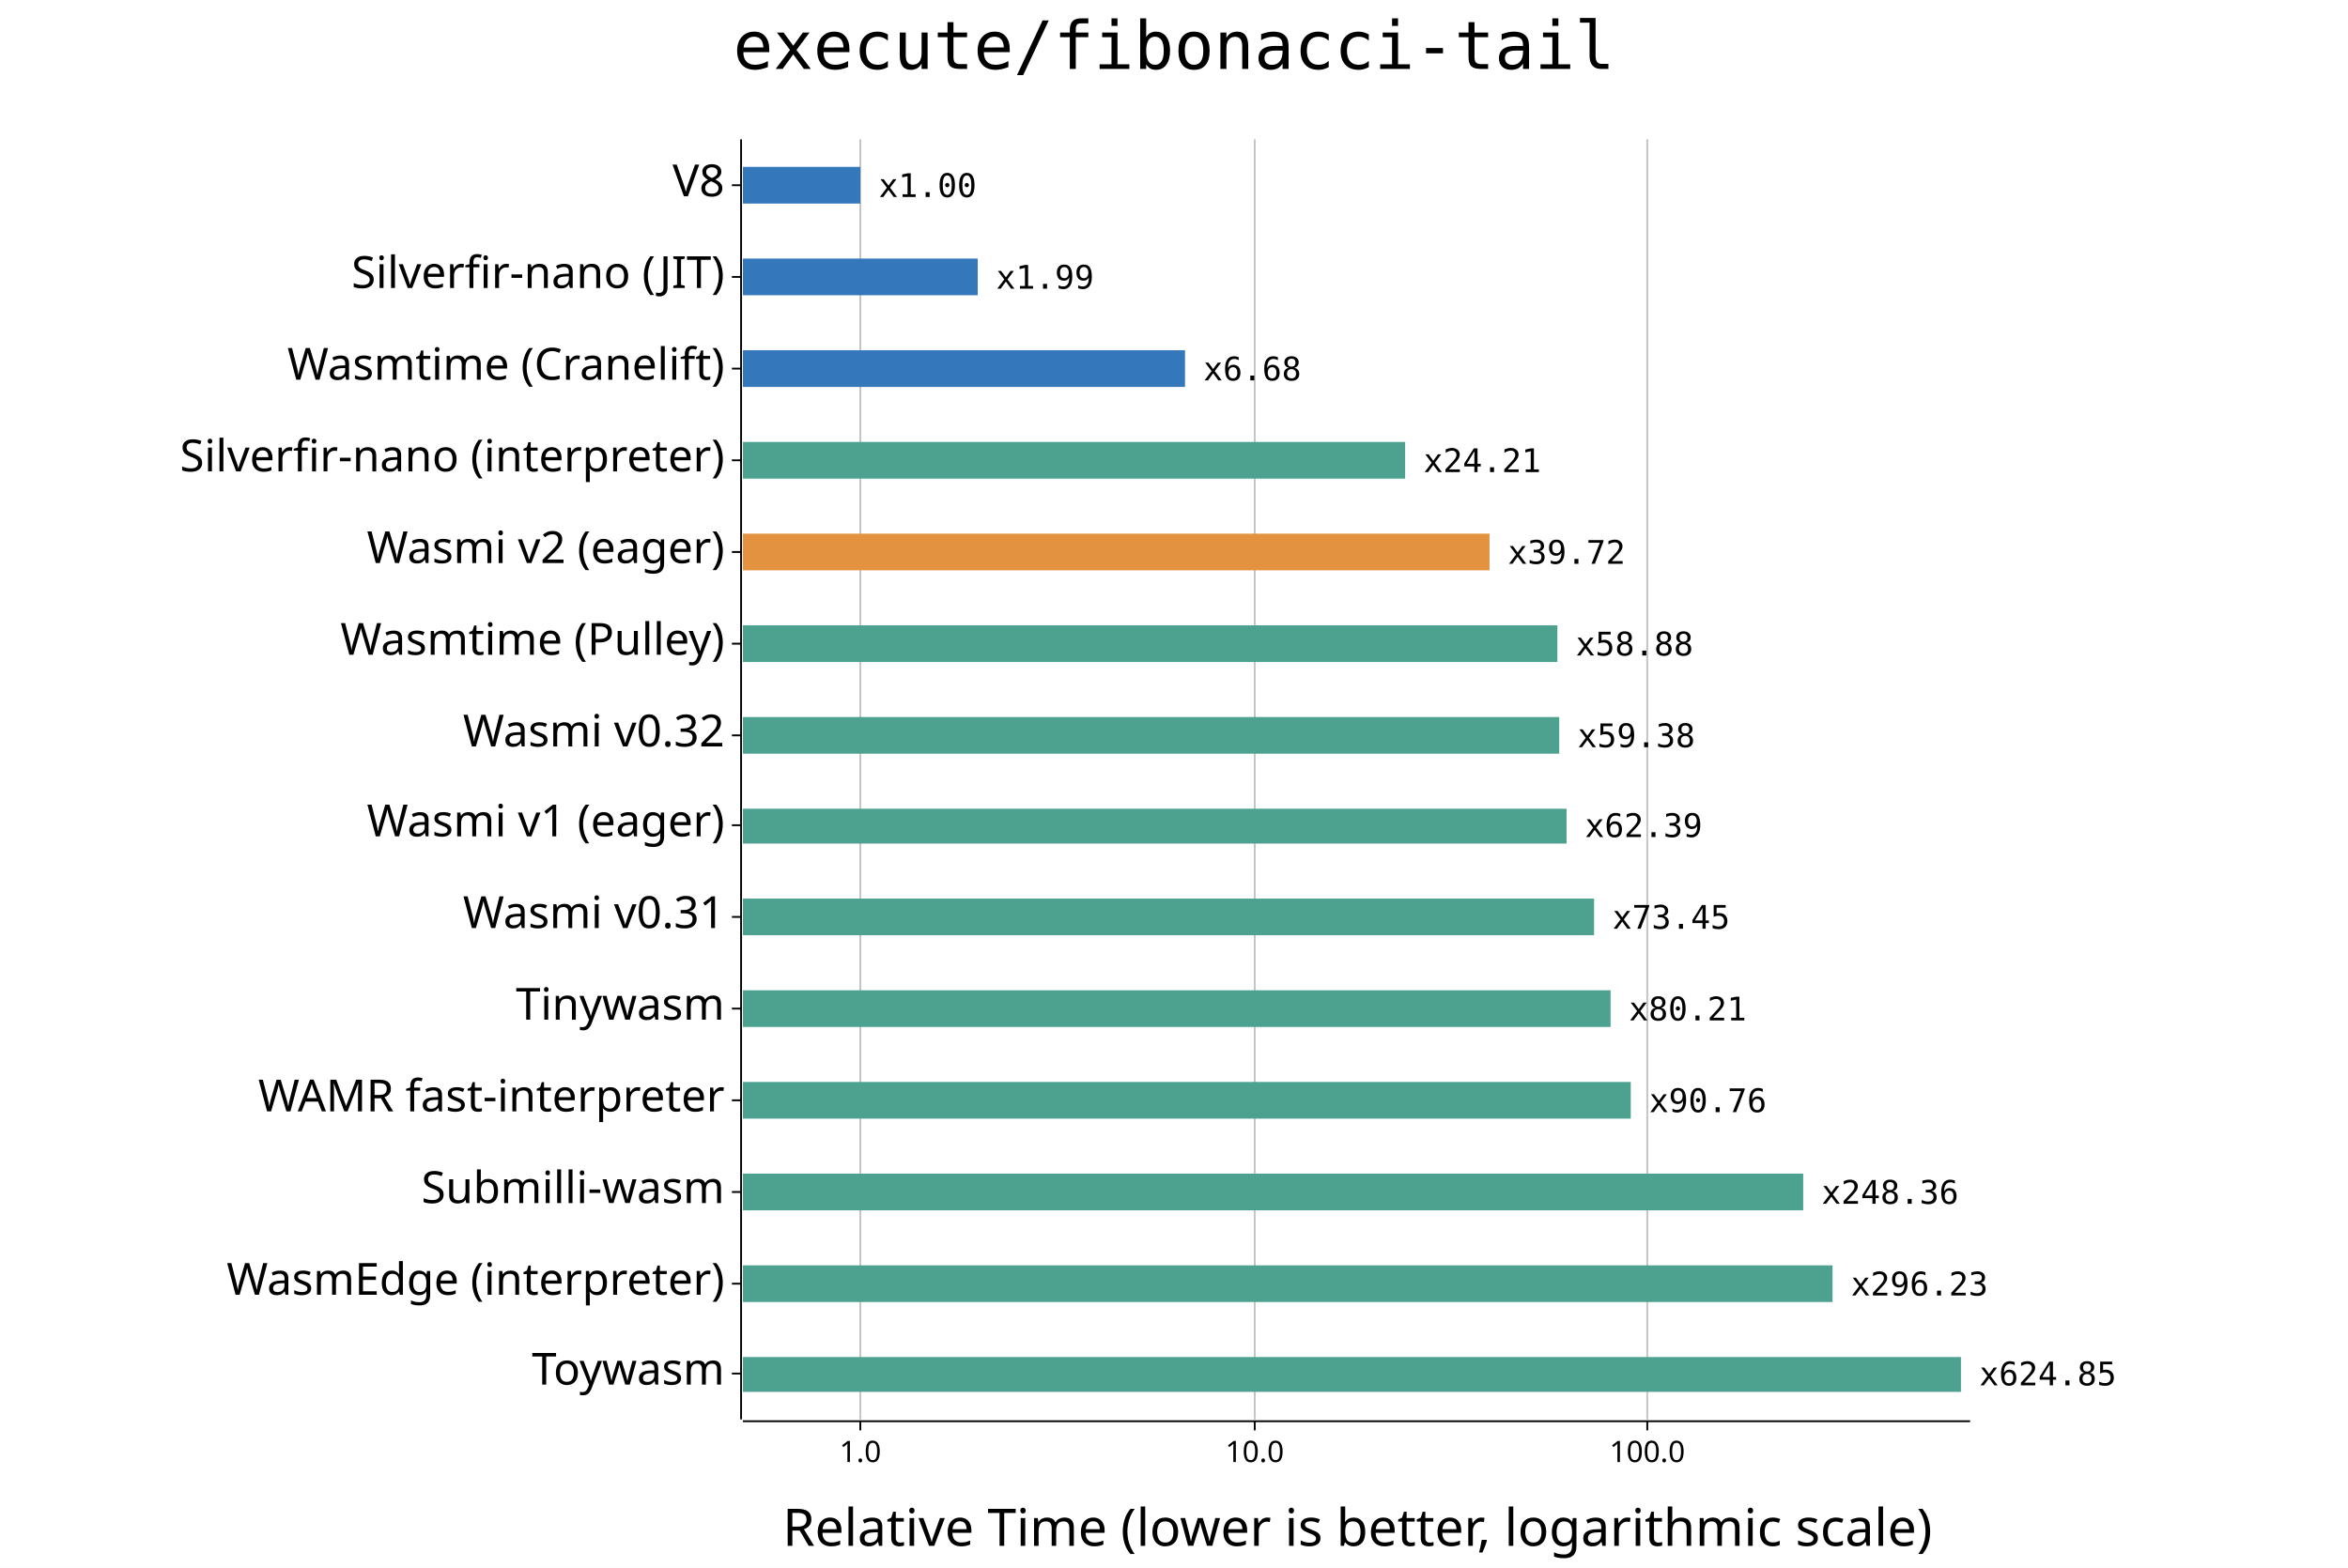
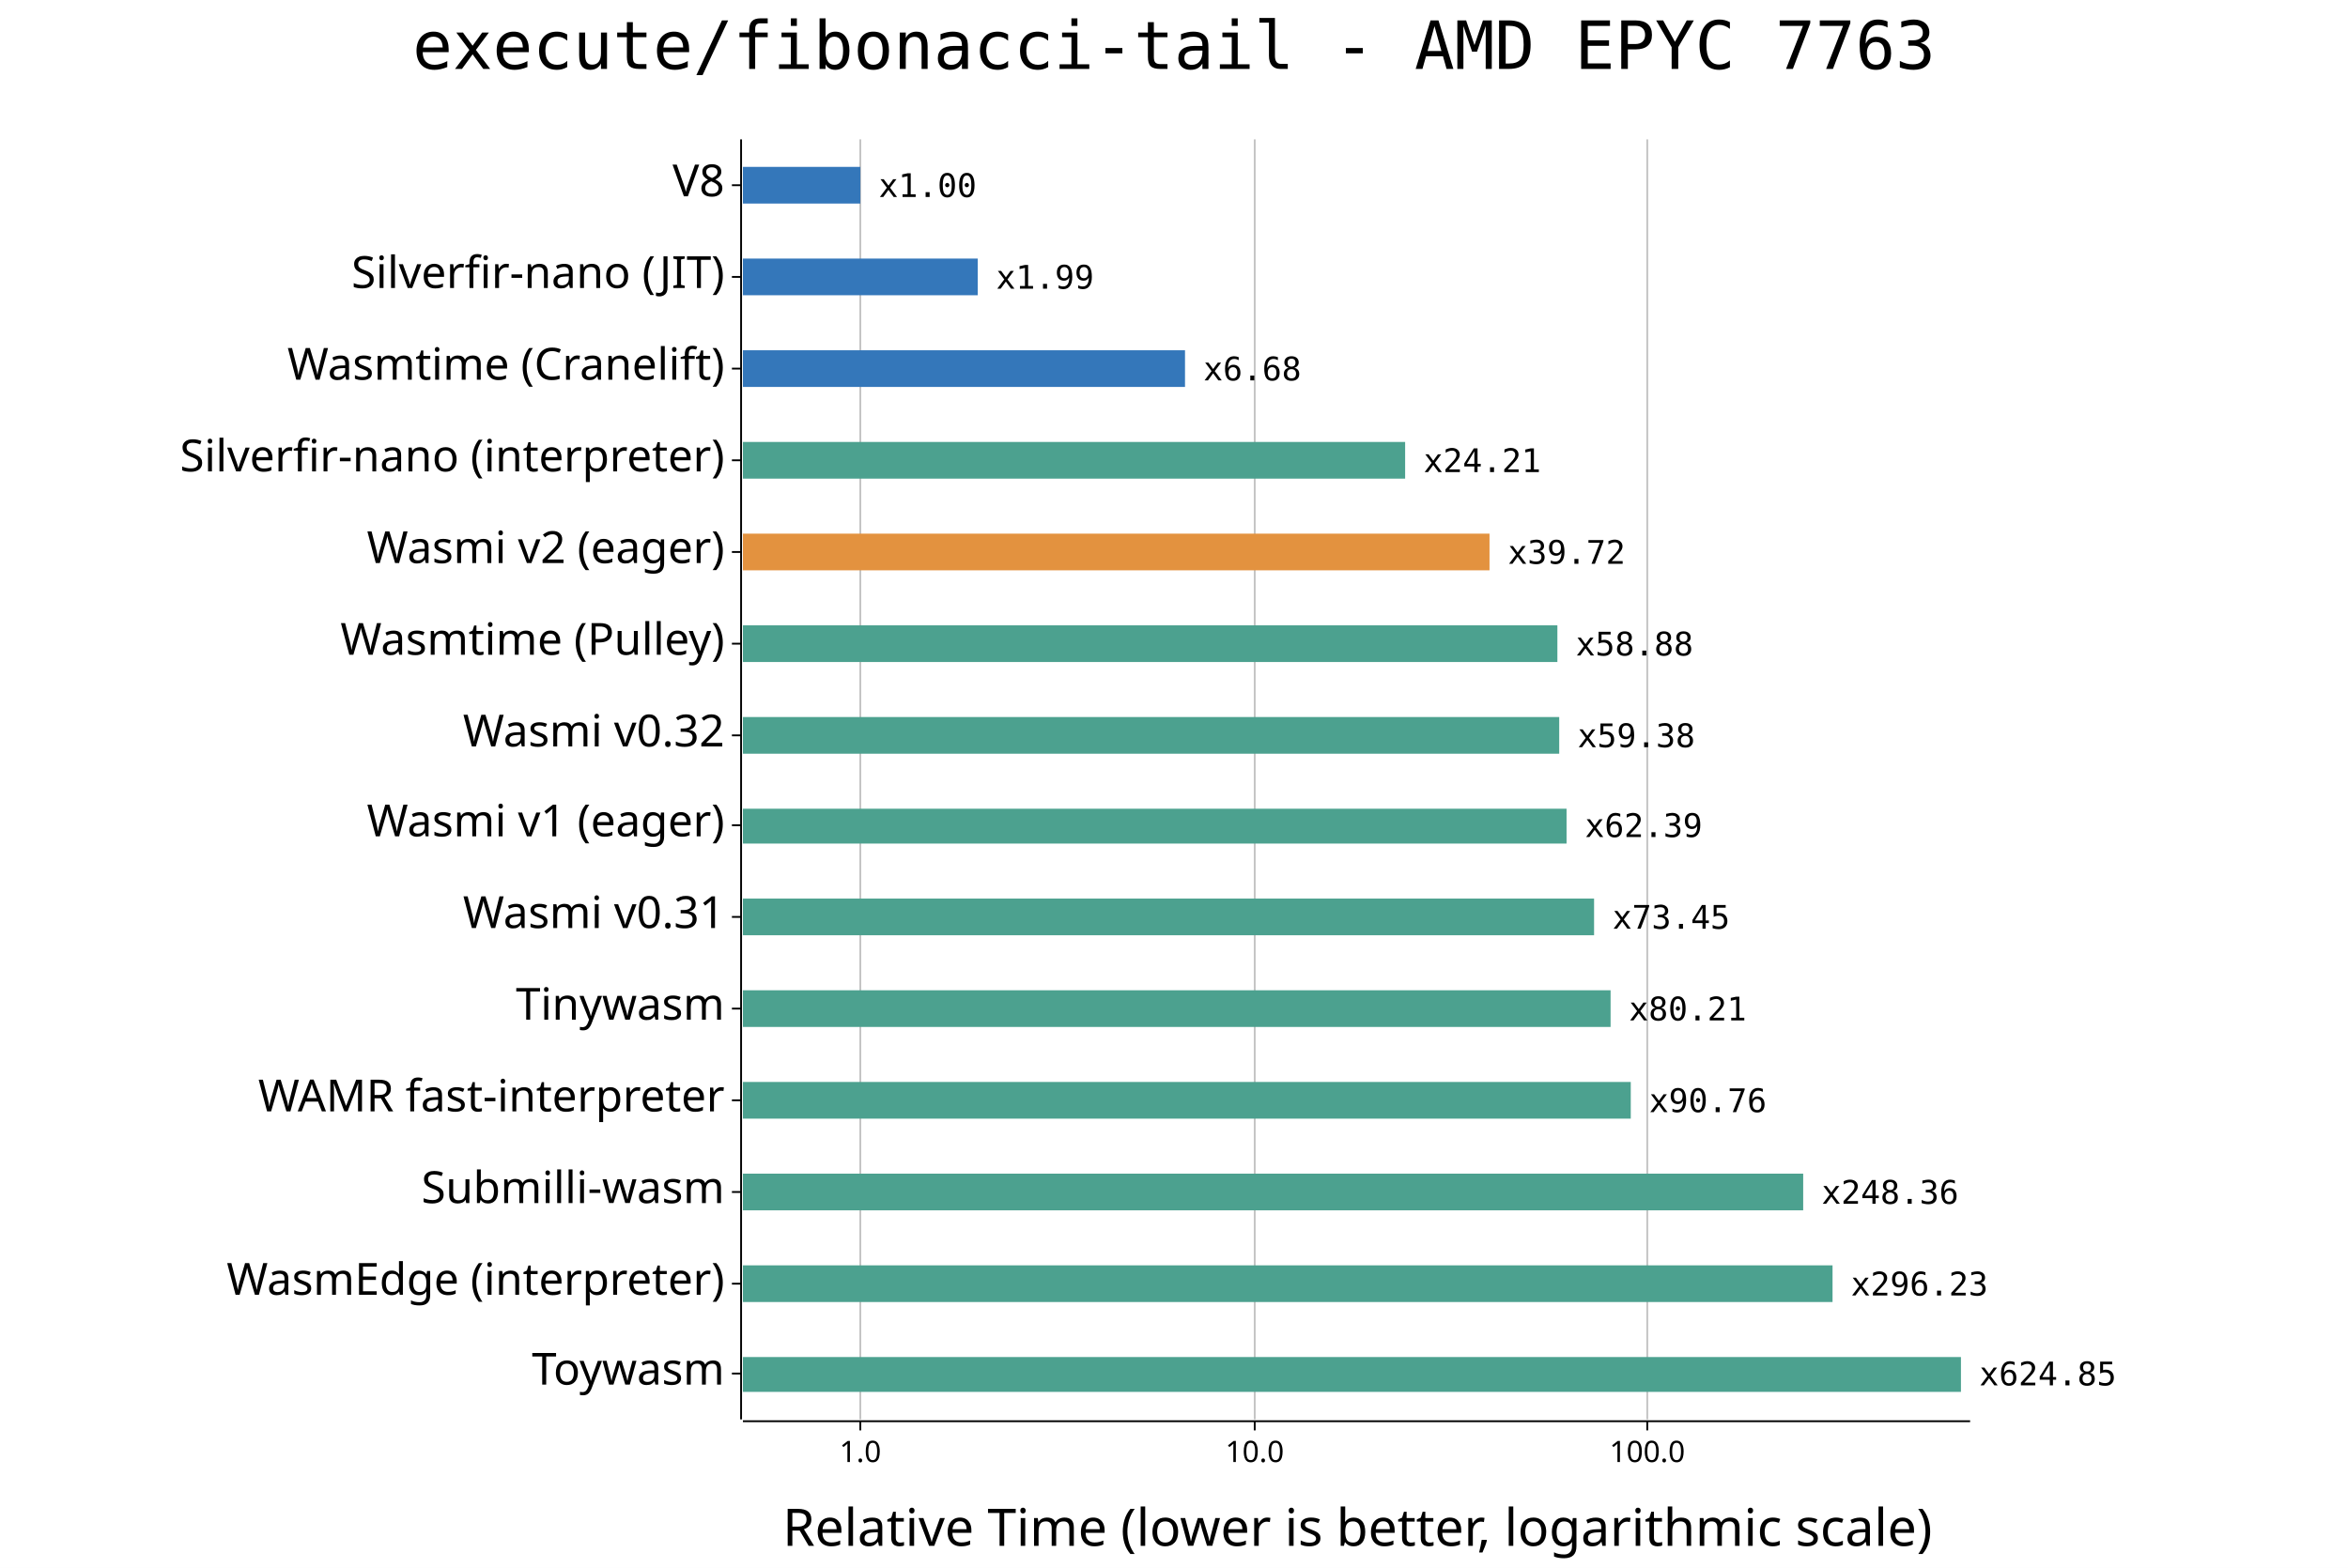
<svg xmlns="http://www.w3.org/2000/svg" width="1280" height="855" viewBox="0 0 1280 855">
  <rect x="0" y="0" width="1280" height="855" opacity="1" fill="#FFFFFF" stroke="none" />
  <text x="640" y="10" dy="0.76em" text-anchor="middle" font-family="monospace" font-size="36.29" opacity="1" fill="#000000">
- execute/fibonacci-tail
+ execute/fibonacci-tail - AMD EPYC 7763
</text>
  <line opacity="0.1" stroke="#000000" stroke-width="1" x1="469" y1="774" x2="469" y2="76" />
  <line opacity="0.1" stroke="#000000" stroke-width="1" x1="684" y1="774" x2="684" y2="76" />
  <line opacity="0.1" stroke="#000000" stroke-width="1" x1="898" y1="774" x2="898" y2="76" />
  <text x="5" y="425" dy="0.76em" text-anchor="middle" font-family="sans-serif" font-size="28.226" opacity="1" fill="#000000" transform="rotate(270, 5, 425)">

</text>
  <text x="740" y="850" dy="-0.5ex" text-anchor="middle" font-family="sans-serif" font-size="28.226" opacity="1" fill="#000000">
Relative Time (lower is better, logarithmic scale)
</text>
  <line opacity="0.15" stroke="#000000" stroke-width="1" x1="469" y1="774" x2="469" y2="76" />
  <line opacity="0.15" stroke="#000000" stroke-width="1" x1="684" y1="774" x2="684" y2="76" />
  <line opacity="0.15" stroke="#000000" stroke-width="1" x1="898" y1="774" x2="898" y2="76" />
  <polyline fill="none" opacity="1" stroke="#000000" stroke-width="1" points="404,76 404,774 " />
  <text x="395" y="749" dy="0.5ex" text-anchor="end" font-family="sans-serif" font-size="24.194" opacity="1" fill="#000000">
Toywasm
</text>
  <polyline fill="none" opacity="1" stroke="#000000" stroke-width="1" points="399,749 404,749 " />
  <text x="395" y="700" dy="0.5ex" text-anchor="end" font-family="sans-serif" font-size="24.194" opacity="1" fill="#000000">
WasmEdge (interpreter)
</text>
  <polyline fill="none" opacity="1" stroke="#000000" stroke-width="1" points="399,700 404,700 " />
  <text x="395" y="650" dy="0.5ex" text-anchor="end" font-family="sans-serif" font-size="24.194" opacity="1" fill="#000000">
Submilli-wasm
</text>
  <polyline fill="none" opacity="1" stroke="#000000" stroke-width="1" points="399,650 404,650 " />
  <text x="395" y="600" dy="0.5ex" text-anchor="end" font-family="sans-serif" font-size="24.194" opacity="1" fill="#000000">
WAMR fast-interpreter
</text>
  <polyline fill="none" opacity="1" stroke="#000000" stroke-width="1" points="399,600 404,600 " />
  <text x="395" y="550" dy="0.5ex" text-anchor="end" font-family="sans-serif" font-size="24.194" opacity="1" fill="#000000">
Tinywasm
</text>
  <polyline fill="none" opacity="1" stroke="#000000" stroke-width="1" points="399,550 404,550 " />
  <text x="395" y="500" dy="0.5ex" text-anchor="end" font-family="sans-serif" font-size="24.194" opacity="1" fill="#000000">
Wasmi v0.31
</text>
  <polyline fill="none" opacity="1" stroke="#000000" stroke-width="1" points="399,500 404,500 " />
  <text x="395" y="450" dy="0.5ex" text-anchor="end" font-family="sans-serif" font-size="24.194" opacity="1" fill="#000000">
Wasmi v1 (eager)
</text>
  <polyline fill="none" opacity="1" stroke="#000000" stroke-width="1" points="399,450 404,450 " />
  <text x="395" y="401" dy="0.5ex" text-anchor="end" font-family="sans-serif" font-size="24.194" opacity="1" fill="#000000">
Wasmi v0.32
</text>
  <polyline fill="none" opacity="1" stroke="#000000" stroke-width="1" points="399,401 404,401 " />
  <text x="395" y="351" dy="0.5ex" text-anchor="end" font-family="sans-serif" font-size="24.194" opacity="1" fill="#000000">
Wasmtime (Pulley)
</text>
  <polyline fill="none" opacity="1" stroke="#000000" stroke-width="1" points="399,351 404,351 " />
  <text x="395" y="301" dy="0.5ex" text-anchor="end" font-family="sans-serif" font-size="24.194" opacity="1" fill="#000000">
Wasmi v2 (eager)
</text>
  <polyline fill="none" opacity="1" stroke="#000000" stroke-width="1" points="399,301 404,301 " />
  <text x="395" y="251" dy="0.5ex" text-anchor="end" font-family="sans-serif" font-size="24.194" opacity="1" fill="#000000">
Silverfir-nano (interpreter)
</text>
  <polyline fill="none" opacity="1" stroke="#000000" stroke-width="1" points="399,251 404,251 " />
  <text x="395" y="201" dy="0.5ex" text-anchor="end" font-family="sans-serif" font-size="24.194" opacity="1" fill="#000000">
Wasmtime (Cranelift)
</text>
  <polyline fill="none" opacity="1" stroke="#000000" stroke-width="1" points="399,201 404,201 " />
  <text x="395" y="151" dy="0.5ex" text-anchor="end" font-family="sans-serif" font-size="24.194" opacity="1" fill="#000000">
Silverfir-nano (JIT)
</text>
  <polyline fill="none" opacity="1" stroke="#000000" stroke-width="1" points="399,151 404,151 " />
  <text x="395" y="101" dy="0.5ex" text-anchor="end" font-family="sans-serif" font-size="24.194" opacity="1" fill="#000000">
V8
</text>
  <polyline fill="none" opacity="1" stroke="#000000" stroke-width="1" points="399,101 404,101 " />
  <polyline fill="none" opacity="1" stroke="#000000" stroke-width="1" points="405,775 1074,775 " />
  <text x="469" y="785" dy="0.76em" text-anchor="middle" font-family="sans-serif" font-size="16.129" opacity="1" fill="#000000">
1.0
</text>
  <polyline fill="none" opacity="1" stroke="#000000" stroke-width="1" points="469,775 469,780 " />
  <text x="684" y="785" dy="0.76em" text-anchor="middle" font-family="sans-serif" font-size="16.129" opacity="1" fill="#000000">
10.0
</text>
  <polyline fill="none" opacity="1" stroke="#000000" stroke-width="1" points="684,775 684,780 " />
  <text x="898" y="785" dy="0.76em" text-anchor="middle" font-family="sans-serif" font-size="16.129" opacity="1" fill="#000000">
100.0
</text>
  <polyline fill="none" opacity="1" stroke="#000000" stroke-width="1" points="898,775 898,780 " />
-   <rect x="405" y="91" width="64" height="20" opacity="1" fill="#3477BA" stroke="none" />
-   <rect x="405" y="690" width="594" height="20" opacity="1" fill="#4CA18F" stroke="none" />
-   <rect x="405" y="141" width="128" height="20" opacity="1" fill="#3477BA" stroke="none" />
-   <rect x="405" y="490" width="464" height="20" opacity="1" fill="#4CA18F" stroke="none" />
-   <rect x="405" y="391" width="445" height="20" opacity="1" fill="#4CA18F" stroke="none" />
  <rect x="405" y="740" width="664" height="19" opacity="1" fill="#4CA18F" stroke="none" />
-   <rect x="405" y="640" width="578" height="20" opacity="1" fill="#4CA18F" stroke="none" />
  <rect x="405" y="341" width="444" height="20" opacity="1" fill="#4CA18F" stroke="none" />
  <rect x="405" y="291" width="407" height="20" opacity="1" fill="#E3923F" stroke="none" />
+   <rect x="405" y="191" width="241" height="20" opacity="1" fill="#3477BA" stroke="none" />
+   <rect x="405" y="141" width="128" height="20" opacity="1" fill="#3477BA" stroke="none" />
+   <rect x="405" y="91" width="64" height="20" opacity="1" fill="#3477BA" stroke="none" />
+   <rect x="405" y="490" width="464" height="20" opacity="1" fill="#4CA18F" stroke="none" />
+   <rect x="405" y="441" width="449" height="19" opacity="1" fill="#4CA18F" stroke="none" />
+   <rect x="405" y="590" width="484" height="20" opacity="1" fill="#4CA18F" stroke="none" />
  <rect x="405" y="241" width="361" height="20" opacity="1" fill="#4CA18F" stroke="none" />
-   <rect x="405" y="441" width="449" height="19" opacity="1" fill="#4CA18F" stroke="none" />
-   <rect x="405" y="191" width="241" height="20" opacity="1" fill="#3477BA" stroke="none" />
+   <rect x="405" y="690" width="594" height="20" opacity="1" fill="#4CA18F" stroke="none" />
+   <rect x="405" y="640" width="578" height="20" opacity="1" fill="#4CA18F" stroke="none" />
  <rect x="405" y="540" width="473" height="20" opacity="1" fill="#4CA18F" stroke="none" />
-   <rect x="405" y="590" width="484" height="20" opacity="1" fill="#4CA18F" stroke="none" />
+   <rect x="405" y="391" width="445" height="20" opacity="1" fill="#4CA18F" stroke="none" />
  <text x="1079" y="751" dy="0.5ex" text-anchor="start" font-family="monospace" font-size="17.742" opacity="1" fill="#000000">
x624.85
</text>
  <text x="1009" y="702" dy="0.5ex" text-anchor="start" font-family="monospace" font-size="17.742" opacity="1" fill="#000000">
x296.23
</text>
  <text x="993" y="652" dy="0.5ex" text-anchor="start" font-family="monospace" font-size="17.742" opacity="1" fill="#000000">
x248.36
</text>
  <text x="899" y="602" dy="0.5ex" text-anchor="start" font-family="monospace" font-size="17.742" opacity="1" fill="#000000">
x90.76
</text>
  <text x="888" y="552" dy="0.5ex" text-anchor="start" font-family="monospace" font-size="17.742" opacity="1" fill="#000000">
x80.21
</text>
  <text x="879" y="502" dy="0.5ex" text-anchor="start" font-family="monospace" font-size="17.742" opacity="1" fill="#000000">
x73.45
</text>
  <text x="864" y="452" dy="0.5ex" text-anchor="start" font-family="monospace" font-size="17.742" opacity="1" fill="#000000">
x62.39
</text>
  <text x="860" y="403" dy="0.5ex" text-anchor="start" font-family="monospace" font-size="17.742" opacity="1" fill="#000000">
x59.38
</text>
  <text x="859" y="353" dy="0.5ex" text-anchor="start" font-family="monospace" font-size="17.742" opacity="1" fill="#000000">
x58.88
</text>
  <text x="822" y="303" dy="0.5ex" text-anchor="start" font-family="monospace" font-size="17.742" opacity="1" fill="#000000">
x39.72
</text>
  <text x="776" y="253" dy="0.5ex" text-anchor="start" font-family="monospace" font-size="17.742" opacity="1" fill="#000000">
x24.21
</text>
  <text x="656" y="203" dy="0.5ex" text-anchor="start" font-family="monospace" font-size="17.742" opacity="1" fill="#000000">
x6.68
</text>
  <text x="543" y="153" dy="0.5ex" text-anchor="start" font-family="monospace" font-size="17.742" opacity="1" fill="#000000">
x1.99
</text>
  <text x="479" y="103" dy="0.5ex" text-anchor="start" font-family="monospace" font-size="17.742" opacity="1" fill="#000000">
x1.00
</text>
</svg>
